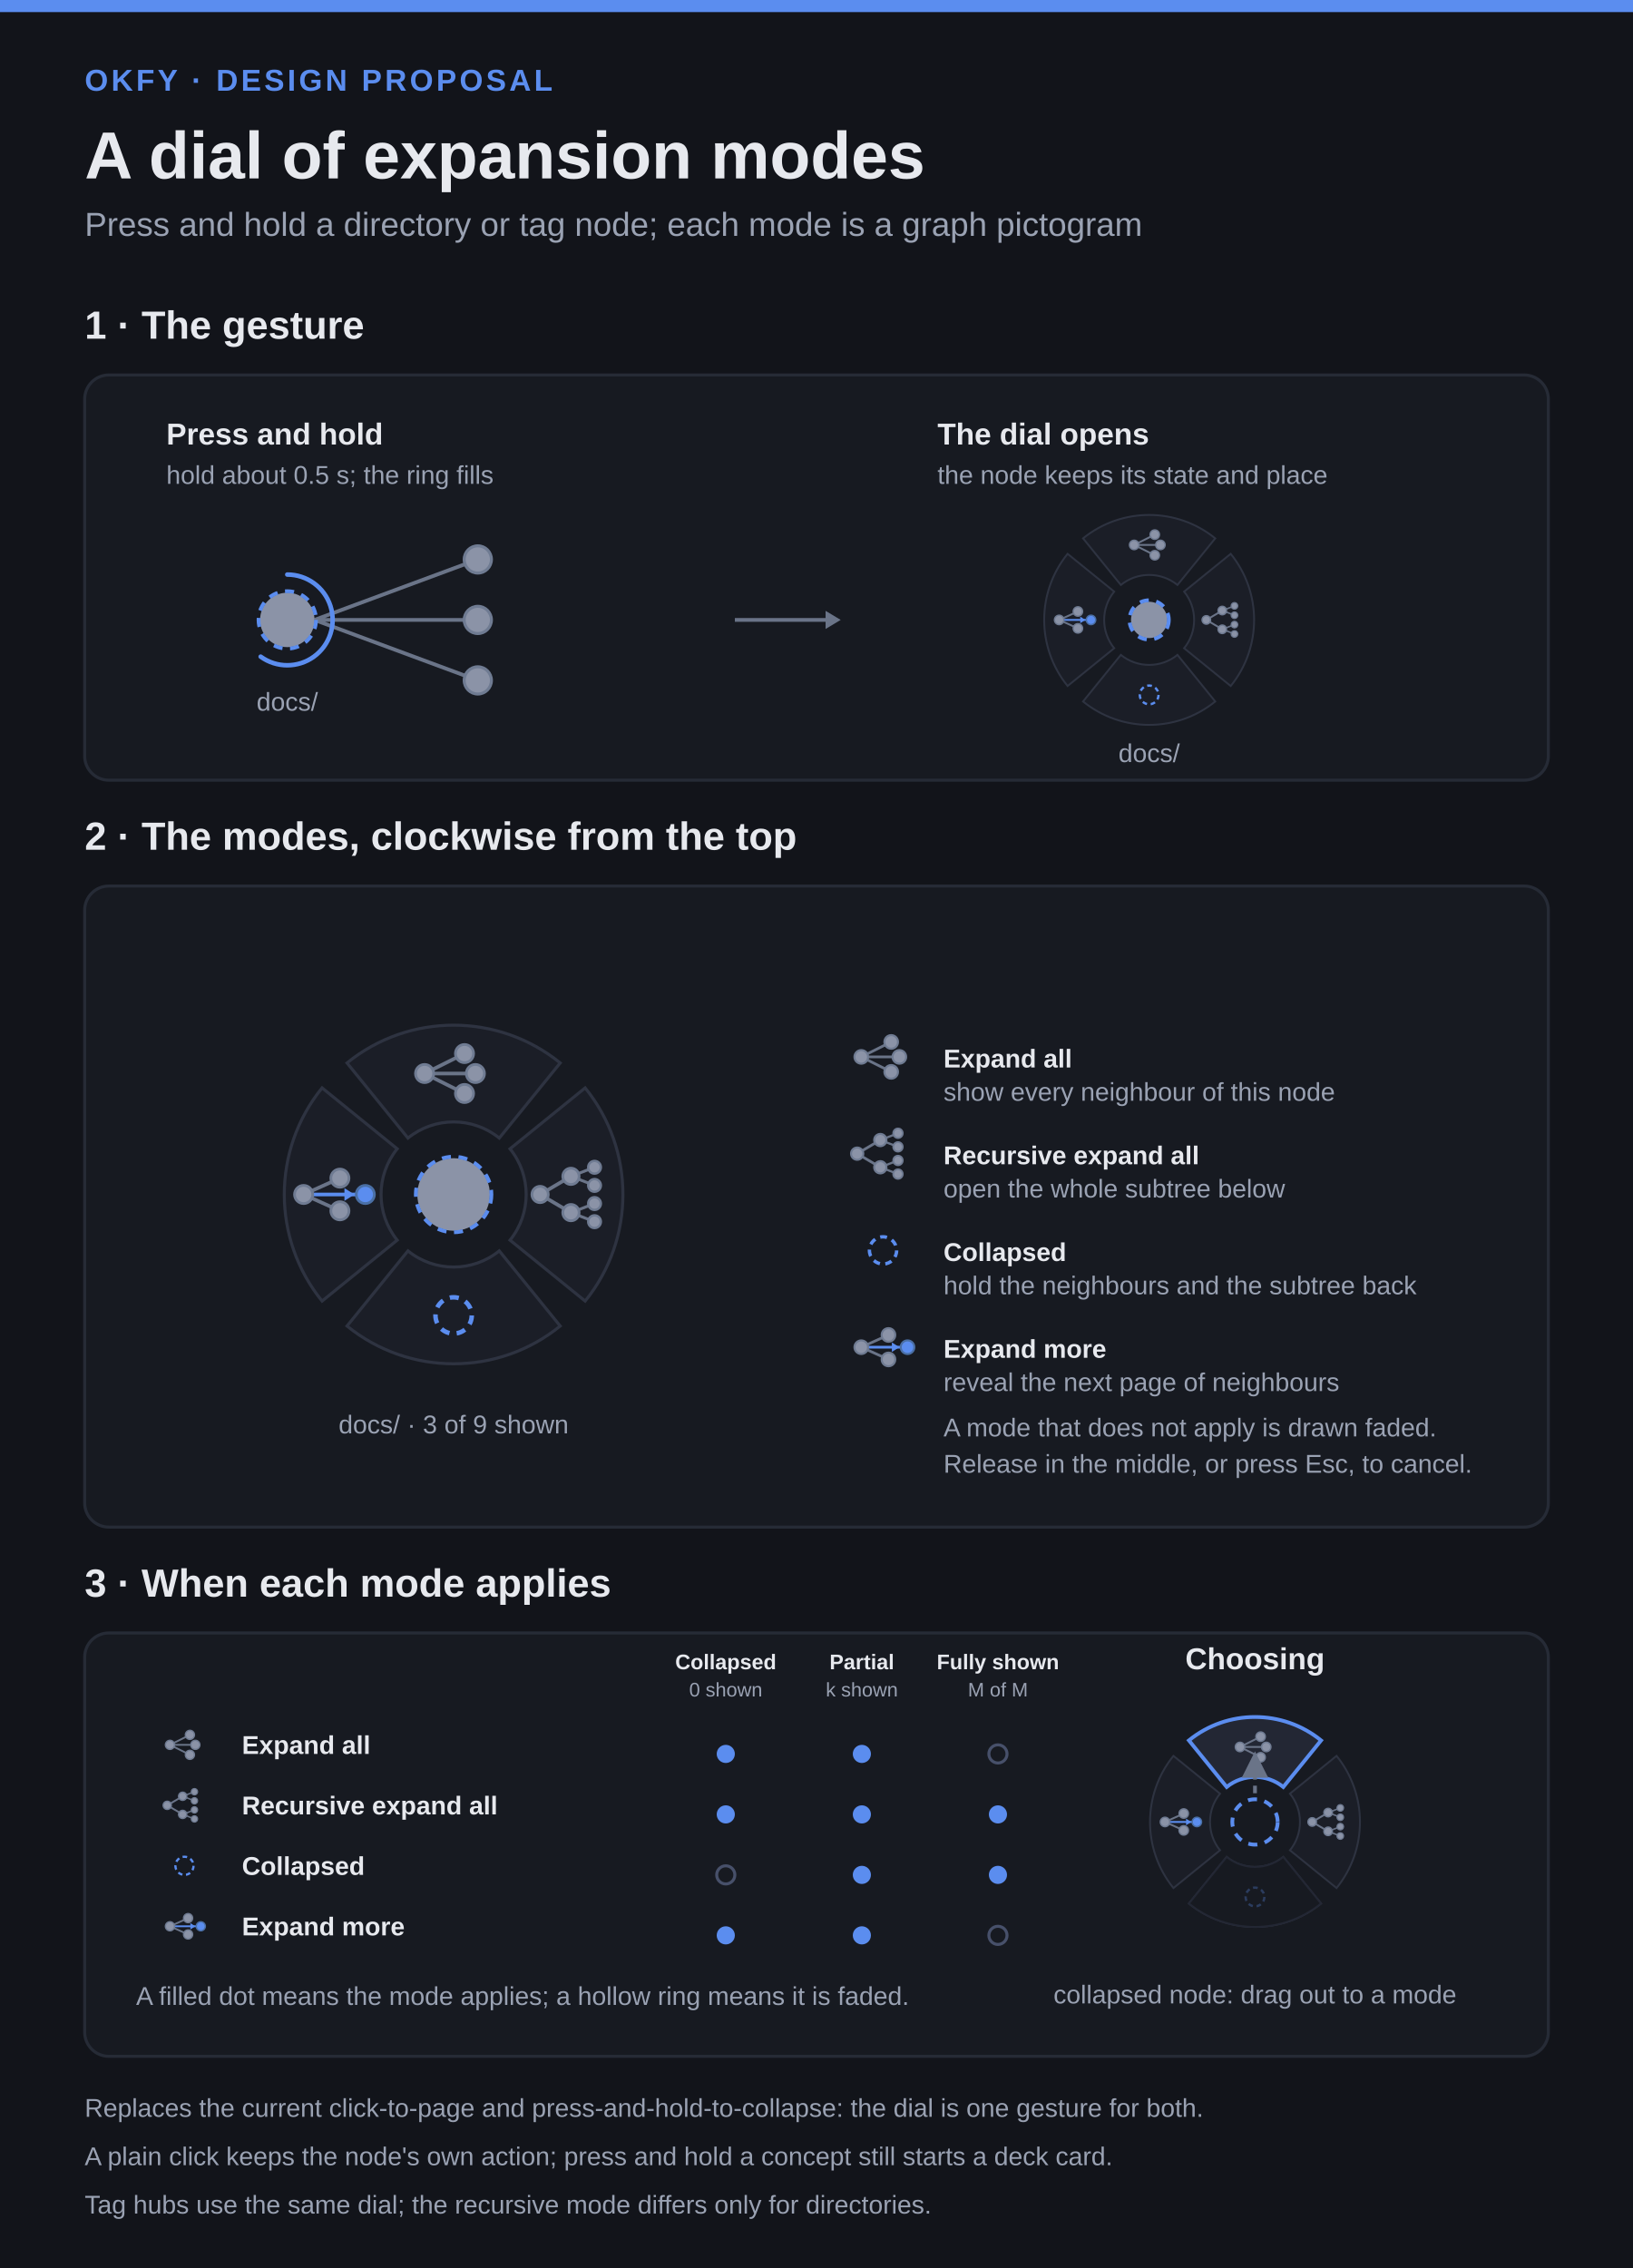
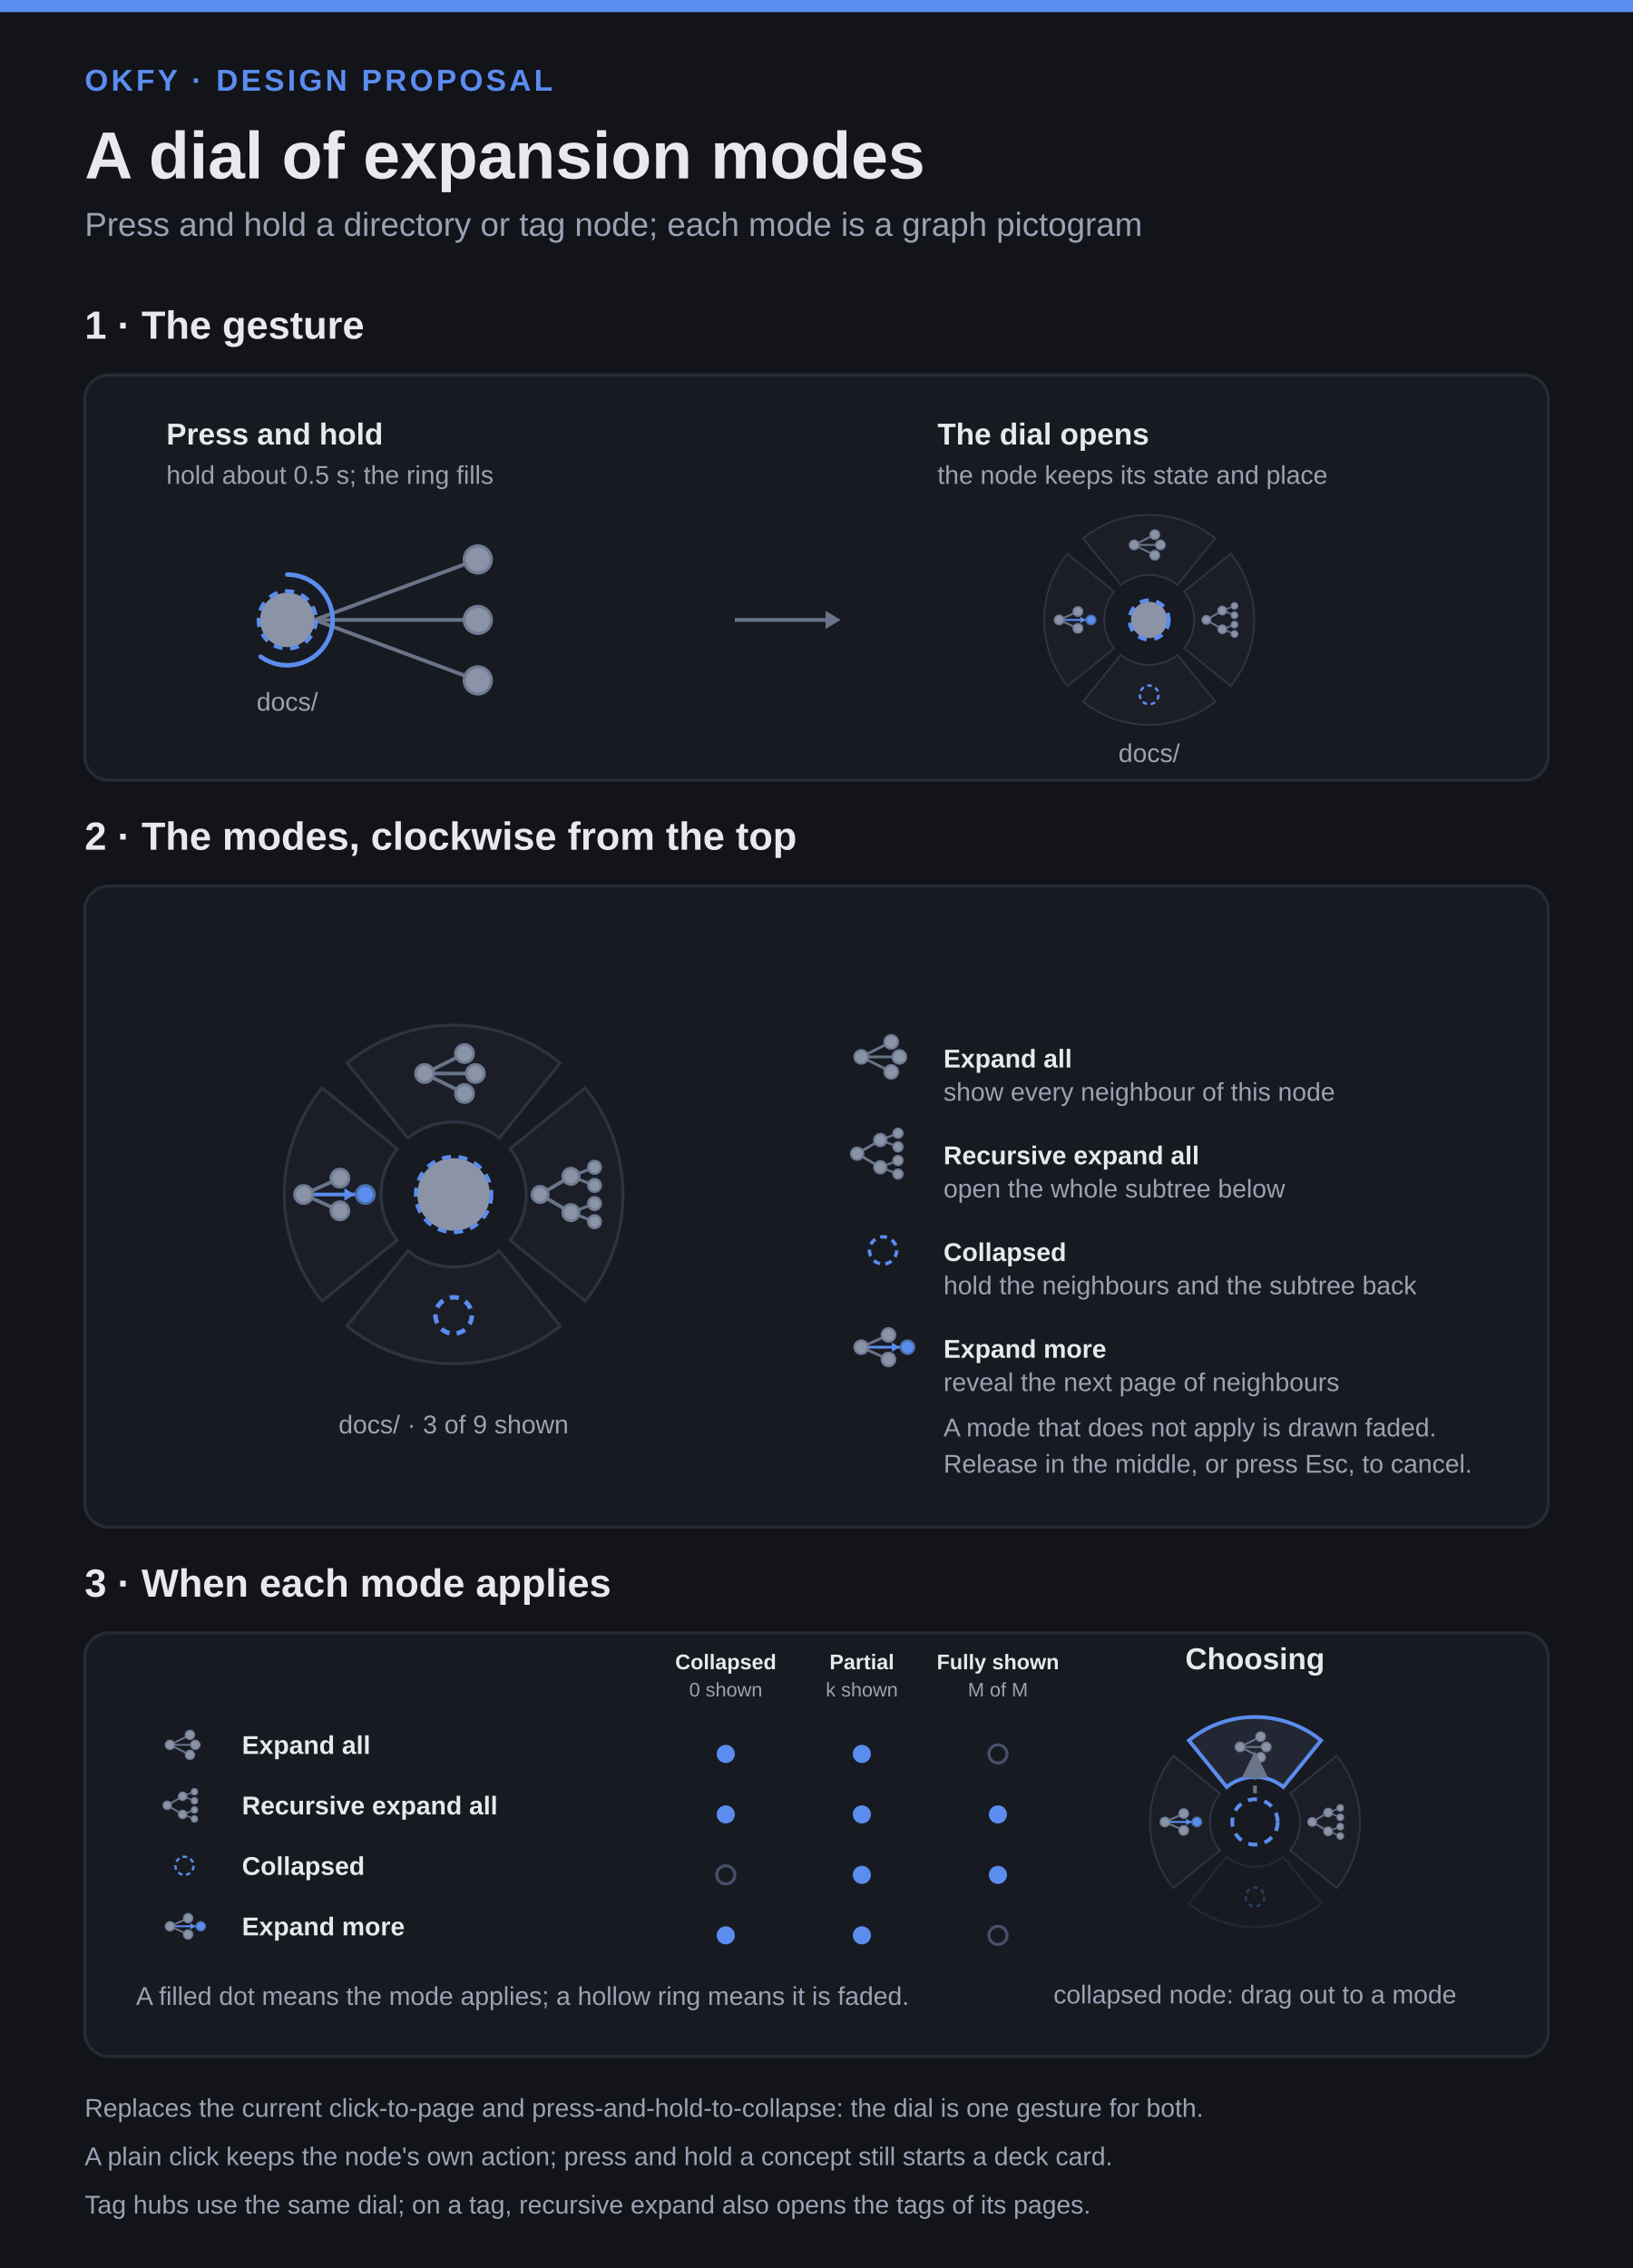
<svg xmlns="http://www.w3.org/2000/svg" width="1080" height="1500" viewBox="0 0 1080 1500" role="img" aria-labelledby="t d" lang="en" xml:lang="en">
  <defs>
    <style>
      /* The viewer's own palette: the dark theme's CSS variables and the node colours from
         the script (directories, index files, files, the accent), so the figure matches the
tool. */
      text { font-family: -apple-system, BlinkMacSystemFont, 'Segoe UI', Arial, sans-serif; fill: #e7e9ee; }
      .eyebrow { font-size: 20px; font-weight: 700; letter-spacing: 2px; fill: #5b8def; }
      .title { font-size: 44px; font-weight: 700; fill: #e7e9ee; }
      .subtitle { font-size: 22px; fill: #9aa2b3; }
      .h { font-size: 26px; font-weight: 700; fill: #e7e9ee; }
      .ct { font-size: 20px; font-weight: 700; fill: #e7e9ee; }
      .body { font-size: 17px; font-weight: 700; fill: #e7e9ee; }
      .note { font-size: 17px; fill: #9aa2b3; }
      .nn { font-size: 17px; font-weight: 700; fill: #e7e9ee; }
      .sm { font-size: 14px; font-weight: 700; fill: #e7e9ee; }
      .sx { font-size: 13px; fill: #9aa2b3; }
      .sec { fill: #1b1e27; stroke: #2e3341; stroke-width: 2; }
      .sec-off { fill: #171a21; stroke: #232734; stroke-width: 2; }
      .sec-hi { fill: #232734; stroke: #5b8def; stroke-width: 4; }
      .partfill { fill: #8b93a7; }
      .dashout { fill: none; stroke: #5b8def; stroke-width: 2.5; stroke-dasharray: 6 5; }
      .edge { fill: none; stroke: #6a7488; stroke-width: 2.5; }
      .panel { fill: #171a21; stroke: #262b36; stroke-width: 2; }
      .on { fill: #5b8def; }
      .offring { fill: none; stroke: #47506a; stroke-width: 2; }
    </style>
    <marker id="ar" viewBox="0 0 10 10" refX="9" refY="5" markerWidth="7" markerHeight="7" orient="auto">
      <path d="M 0 0 L 10 5 L 0 10 z" fill="#6a7488" />
    </marker>
    <g id="ip1">
      <line x1="-16" y1="0" x2="4" y2="-9" stroke="#6a7488" stroke-width="2" />
      <line x1="-16" y1="0" x2="4" y2="9" stroke="#6a7488" stroke-width="2" />
      <line x1="-16" y1="0" x2="18" y2="0" stroke="#5b8def" stroke-width="2" />
      <path d="M 12 0 L 6.5 -3.5 L 6.5 3.5 Z" fill="#5b8def" />
      <circle cx="-16" cy="0" r="5" fill="#8b93a7" stroke="#6f7b92" stroke-width="1.5" />
      <circle cx="4" cy="-9" r="5" fill="#8b93a7" stroke="#6f7b92" stroke-width="1.5" />
      <circle cx="4" cy="9" r="5" fill="#8b93a7" stroke="#6f7b92" stroke-width="1.5" />
      <circle cx="18" cy="0" r="5" fill="#5b8def" stroke="#4a6fa5" stroke-width="1.5" />
    </g>
    <g id="ip2">
      <line x1="-16" y1="0" x2="6" y2="-11" stroke="#6a7488" stroke-width="2" />
      <line x1="-16" y1="0" x2="12" y2="0" stroke="#6a7488" stroke-width="2" />
      <line x1="-16" y1="0" x2="6" y2="11" stroke="#6a7488" stroke-width="2" />
      <circle cx="-16" cy="0" r="5" fill="#8b93a7" stroke="#6f7b92" stroke-width="1.5" />
      <circle cx="6" cy="-11" r="5" fill="#8b93a7" stroke="#6f7b92" stroke-width="1.5" />
      <circle cx="12" cy="0" r="5" fill="#8b93a7" stroke="#6f7b92" stroke-width="1.5" />
      <circle cx="6" cy="11" r="5" fill="#8b93a7" stroke="#6f7b92" stroke-width="1.5" />
    </g>
    <g id="ip3">
      <line x1="-19" y1="0" x2="-2" y2="-10" stroke="#6a7488" stroke-width="2" />
      <line x1="-19" y1="0" x2="-2" y2="10" stroke="#6a7488" stroke-width="2" />
      <line x1="-2" y1="-10" x2="11" y2="-15" stroke="#6a7488" stroke-width="1.6" />
      <line x1="-2" y1="-10" x2="11" y2="-5" stroke="#6a7488" stroke-width="1.6" />
      <line x1="-2" y1="10" x2="11" y2="5" stroke="#6a7488" stroke-width="1.6" />
      <line x1="-2" y1="10" x2="11" y2="15" stroke="#6a7488" stroke-width="1.6" />
      <circle cx="-19" cy="0" r="4.5" fill="#8b93a7" stroke="#6f7b92" stroke-width="1.5" />
      <circle cx="-2" cy="-10" r="4.5" fill="#8b93a7" stroke="#6f7b92" stroke-width="1.5" />
      <circle cx="-2" cy="10" r="4.5" fill="#8b93a7" stroke="#6f7b92" stroke-width="1.5" />
      <circle cx="11" cy="-15" r="3.5" fill="#8b93a7" stroke="#6f7b92" stroke-width="1.3" />
      <circle cx="11" cy="-5" r="3.5" fill="#8b93a7" stroke="#6f7b92" stroke-width="1.3" />
      <circle cx="11" cy="5" r="3.5" fill="#8b93a7" stroke="#6f7b92" stroke-width="1.3" />
      <circle cx="11" cy="15" r="3.5" fill="#8b93a7" stroke="#6f7b92" stroke-width="1.3" />
    </g>
    <g id="ip4">
      <circle cx="0" cy="0" r="10" fill="none" stroke="#5b8def" stroke-width="2.5" stroke-dasharray="5 4" />
    </g>
  </defs>
  <rect width="1080" height="1500" fill="#12141a" />
  <rect width="1080" height="8" fill="#5b8def" />
  <text x="56" y="60" class="eyebrow">OKFY · DESIGN PROPOSAL</text>
  <text x="56" y="118" class="title">A dial of expansion modes</text>
  <text x="56" y="156" class="subtitle">Press and hold a directory or tag node; each mode is a graph pictogram</text>
  <text x="56" y="224" class="h">1 · The gesture</text>
  <rect x="56" y="248" width="968" height="268" rx="16" class="panel" />
  <text x="110" y="294" class="ct">Press and hold</text>
  <text x="110" y="320" class="note">hold about 0.5 s; the ring fills</text>
  <path class="edge" d="M 208 410 L 316 370 M 208 410 L 316 410 M 208 410 L 316 450" />
  <circle cx="190" cy="410" r="18" class="partfill" />
  <circle cx="190" cy="410" r="19" class="dashout" />
  <path d="M 190 380 A 30 30 0 1 1 172.4 434.3" fill="none" stroke="#5b8def" stroke-width="3" stroke-linecap="round" />
  <circle cx="316" cy="370" r="9" fill="#8b93a7" stroke="#6f7b92" stroke-width="2" />
  <circle cx="316" cy="410" r="9" fill="#8b93a7" stroke="#6f7b92" stroke-width="2" />
  <circle cx="316" cy="450" r="9" fill="#8b93a7" stroke="#6f7b92" stroke-width="2" />
  <text x="190" y="470" class="note" text-anchor="middle">docs/</text>
  <path class="edge" d="M 486 410 H 552" />
  <path d="M 546 404 L 556 410 L 546 416 Z" fill="#6a7488" />
  <text x="620" y="294" class="ct">The dial opens</text>
  <text x="620" y="320" class="note">the node keeps its state and place</text>
  <g transform="translate(760,410) scale(0.62)">
    <path class="sec" d="M -70.5 -87 A 112 112 0 0 1 70.5 -87 L 30.2 -37.3 A 48 48 0 0 0 -30.2 -37.3 Z" />
    <path class="sec" d="M 87 -70.5 A 112 112 0 0 1 87 70.5 L 37.3 30.2 A 48 48 0 0 0 37.3 -30.2 Z" />
    <path class="sec" d="M 70.5 87 A 112 112 0 0 1 -70.5 87 L -30.2 37.3 A 48 48 0 0 0 30.2 37.3 Z" />
    <path class="sec" d="M -87 70.5 A 112 112 0 0 1 -87 -70.5 L -37.3 -30.2 A 48 48 0 0 0 -37.3 30.2 Z" />
    <use href="#ip2" transform="translate(0,-80)" />
    <use href="#ip3" transform="translate(80,0)" />
    <use href="#ip4" transform="translate(0,80)" />
    <use href="#ip1" transform="translate(-80,0)" />
  </g>
  <circle cx="760" cy="410" r="12" class="partfill" />
  <circle cx="760" cy="410" r="13" class="dashout" />
  <text x="760" y="504" class="note" text-anchor="middle">docs/</text>
  <text x="56" y="562" class="h">2 · The modes, clockwise from the top</text>
  <rect x="56" y="586" width="968" height="424" rx="16" class="panel" />
  <g transform="translate(300,790)">
    <path class="sec" d="M -70.5 -87 A 112 112 0 0 1 70.5 -87 L 30.2 -37.3 A 48 48 0 0 0 -30.2 -37.3 Z" />
    <path class="sec" d="M 87 -70.5 A 112 112 0 0 1 87 70.5 L 37.3 30.2 A 48 48 0 0 0 37.3 -30.2 Z" />
    <path class="sec" d="M 70.5 87 A 112 112 0 0 1 -70.5 87 L -30.2 37.3 A 48 48 0 0 0 30.2 37.3 Z" />
    <path class="sec" d="M -87 70.5 A 112 112 0 0 1 -87 -70.5 L -37.3 -30.2 A 48 48 0 0 0 -37.3 30.2 Z" />
    <use href="#ip2" transform="translate(0,-80) scale(1.2)" />
    <use href="#ip3" transform="translate(80,0) scale(1.2)" />
    <use href="#ip4" transform="translate(0,80) scale(1.2)" />
    <use href="#ip1" transform="translate(-80,0) scale(1.2)" />
  </g>
  <circle cx="300" cy="790" r="24" class="partfill" />
  <circle cx="300" cy="790" r="25" class="dashout" />
  <text x="300" y="948" class="note" text-anchor="middle">docs/ · 3 of 9 shown</text>
  <use href="#ip2" transform="translate(584,699) scale(0.9)" />
  <text x="624" y="706" class="nn">Expand all</text>
  <text x="624" y="728" class="note">show every neighbour of this node</text>
  <use href="#ip3" transform="translate(584,763) scale(0.9)" />
  <text x="624" y="770" class="nn">Recursive expand all</text>
  <text x="624" y="792" class="note">open the whole subtree below</text>
  <use href="#ip4" transform="translate(584,827) scale(0.9)" />
  <text x="624" y="834" class="nn">Collapsed</text>
  <text x="624" y="856" class="note">hold the neighbours and the subtree back</text>
  <use href="#ip1" transform="translate(584,891) scale(0.9)" />
  <text x="624" y="898" class="nn">Expand more</text>
  <text x="624" y="920" class="note">reveal the next page of neighbours</text>
  <text x="624" y="950" class="note">A mode that does not apply is drawn faded.</text>
  <text x="624" y="974" class="note">Release in the middle, or press Esc, to cancel.</text>
  <text x="56" y="1056" class="h">3 · When each mode applies</text>
  <rect x="56" y="1080" width="968" height="280" rx="16" class="panel" />
  <text x="480" y="1104" class="sm" text-anchor="middle">Collapsed</text>
  <text x="480" y="1122" class="sx" text-anchor="middle">0 shown</text>
  <text x="570" y="1104" class="sm" text-anchor="middle">Partial</text>
  <text x="570" y="1122" class="sx" text-anchor="middle">k shown</text>
  <text x="660" y="1104" class="sm" text-anchor="middle">Fully shown</text>
  <text x="660" y="1122" class="sx" text-anchor="middle">M of M</text>
  <use href="#ip2" transform="translate(122,1154) scale(0.6)" />
  <text x="160" y="1160" class="body">Expand all</text>
  <circle cx="480" cy="1160" r="6" class="on" />
  <circle cx="570" cy="1160" r="6" class="on" />
  <circle cx="660" cy="1160" r="6" class="offring" />
  <use href="#ip3" transform="translate(122,1194) scale(0.6)" />
  <text x="160" y="1200" class="body">Recursive expand all</text>
  <circle cx="480" cy="1200" r="6" class="on" />
  <circle cx="570" cy="1200" r="6" class="on" />
  <circle cx="660" cy="1200" r="6" class="on" />
  <use href="#ip4" transform="translate(122,1234) scale(0.6)" />
  <text x="160" y="1240" class="body">Collapsed</text>
  <circle cx="480" cy="1240" r="6" class="offring" />
  <circle cx="570" cy="1240" r="6" class="on" />
  <circle cx="660" cy="1240" r="6" class="on" />
  <use href="#ip1" transform="translate(122,1274) scale(0.6)" />
  <text x="160" y="1280" class="body">Expand more</text>
  <circle cx="480" cy="1280" r="6" class="on" />
  <circle cx="570" cy="1280" r="6" class="on" />
  <circle cx="660" cy="1280" r="6" class="offring" />
  <text x="90" y="1326" class="note">A filled dot means the mode applies; a hollow ring means it is faded.</text>
  <text x="830" y="1104" class="ct" text-anchor="middle">Choosing</text>
  <g transform="translate(830,1205) scale(0.62)">
    <path class="sec" d="M -70.5 -87 A 112 112 0 0 1 70.5 -87 L 30.2 -37.3 A 48 48 0 0 0 -30.2 -37.3 Z" />
    <path class="sec" d="M 87 -70.5 A 112 112 0 0 1 87 70.5 L 37.3 30.2 A 48 48 0 0 0 37.3 -30.2 Z" />
    <path class="sec" d="M 70.5 87 A 112 112 0 0 1 -70.5 87 L -30.2 37.3 A 48 48 0 0 0 30.2 37.3 Z" />
    <path class="sec" d="M -87 70.5 A 112 112 0 0 1 -87 -70.5 L -37.3 -30.2 A 48 48 0 0 0 -37.3 30.2 Z" />
    <path class="sec-off" d="M 70.5 87 A 112 112 0 0 1 -70.5 87 L -30.2 37.3 A 48 48 0 0 0 30.2 37.3 Z" />
    <path class="sec-hi" d="M -70.5 -87 A 112 112 0 0 1 70.5 -87 L 30.2 -37.3 A 48 48 0 0 0 -30.2 -37.3 Z" />
    <use href="#ip2" transform="translate(0,-80)" />
    <use href="#ip3" transform="translate(80,0)" />
    <use href="#ip4" transform="translate(0,80)" opacity="0.3" />
    <use href="#ip1" transform="translate(-80,0)" />
  </g>
  <circle cx="830" cy="1205" r="15" class="dashout" />
  <path class="edge" d="M 830 1186 L 830 1160" stroke-dasharray="5 4" marker-end="url(#ar)" />
  <text x="830" y="1325" class="note" text-anchor="middle">collapsed node: drag out to a mode</text>
  <text x="56" y="1400" class="note">Replaces the current click-to-page and press-and-hold-to-collapse: the dial is one gesture for both.</text>
  <text x="56" y="1432" class="note">A plain click keeps the node's own action; press and hold a concept still starts a deck card.</text>
-   <text x="56" y="1464" class="note">Tag hubs use the same dial; the recursive mode differs only for directories.</text>
+   <text x="56" y="1464" class="note">Tag hubs use the same dial; on a tag, recursive expand also opens the tags of its pages.</text>
</svg>
